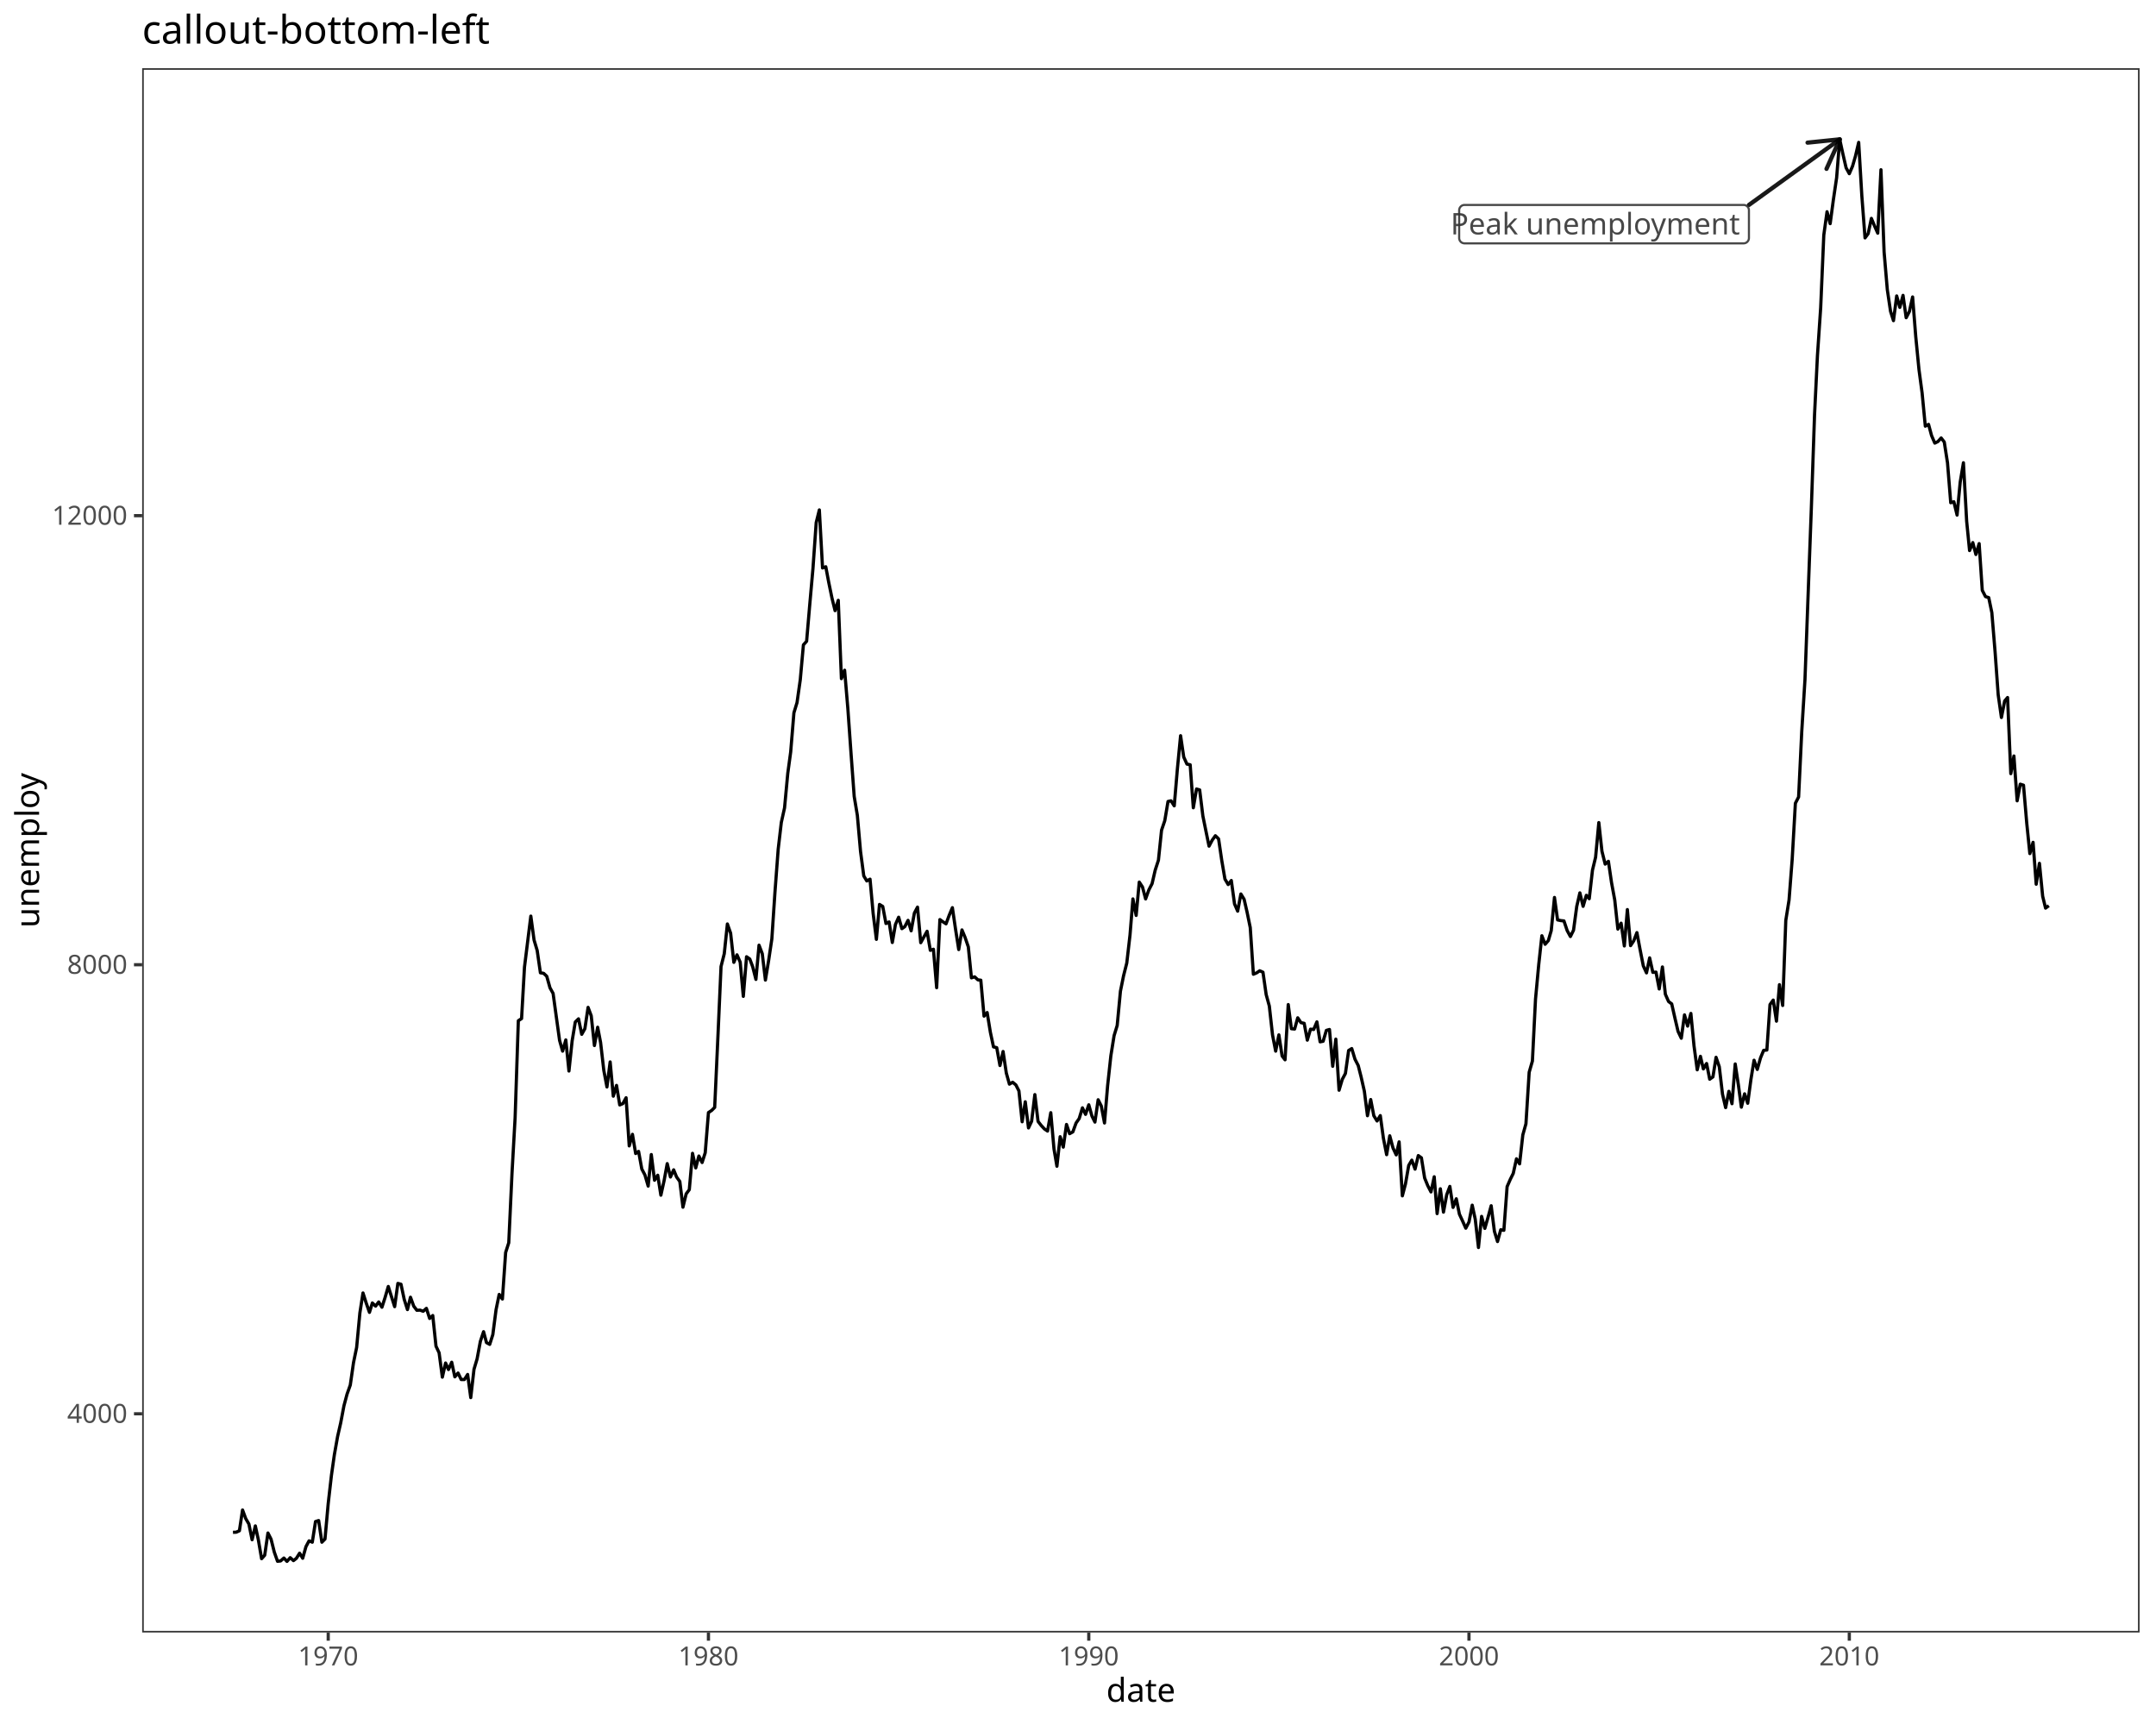
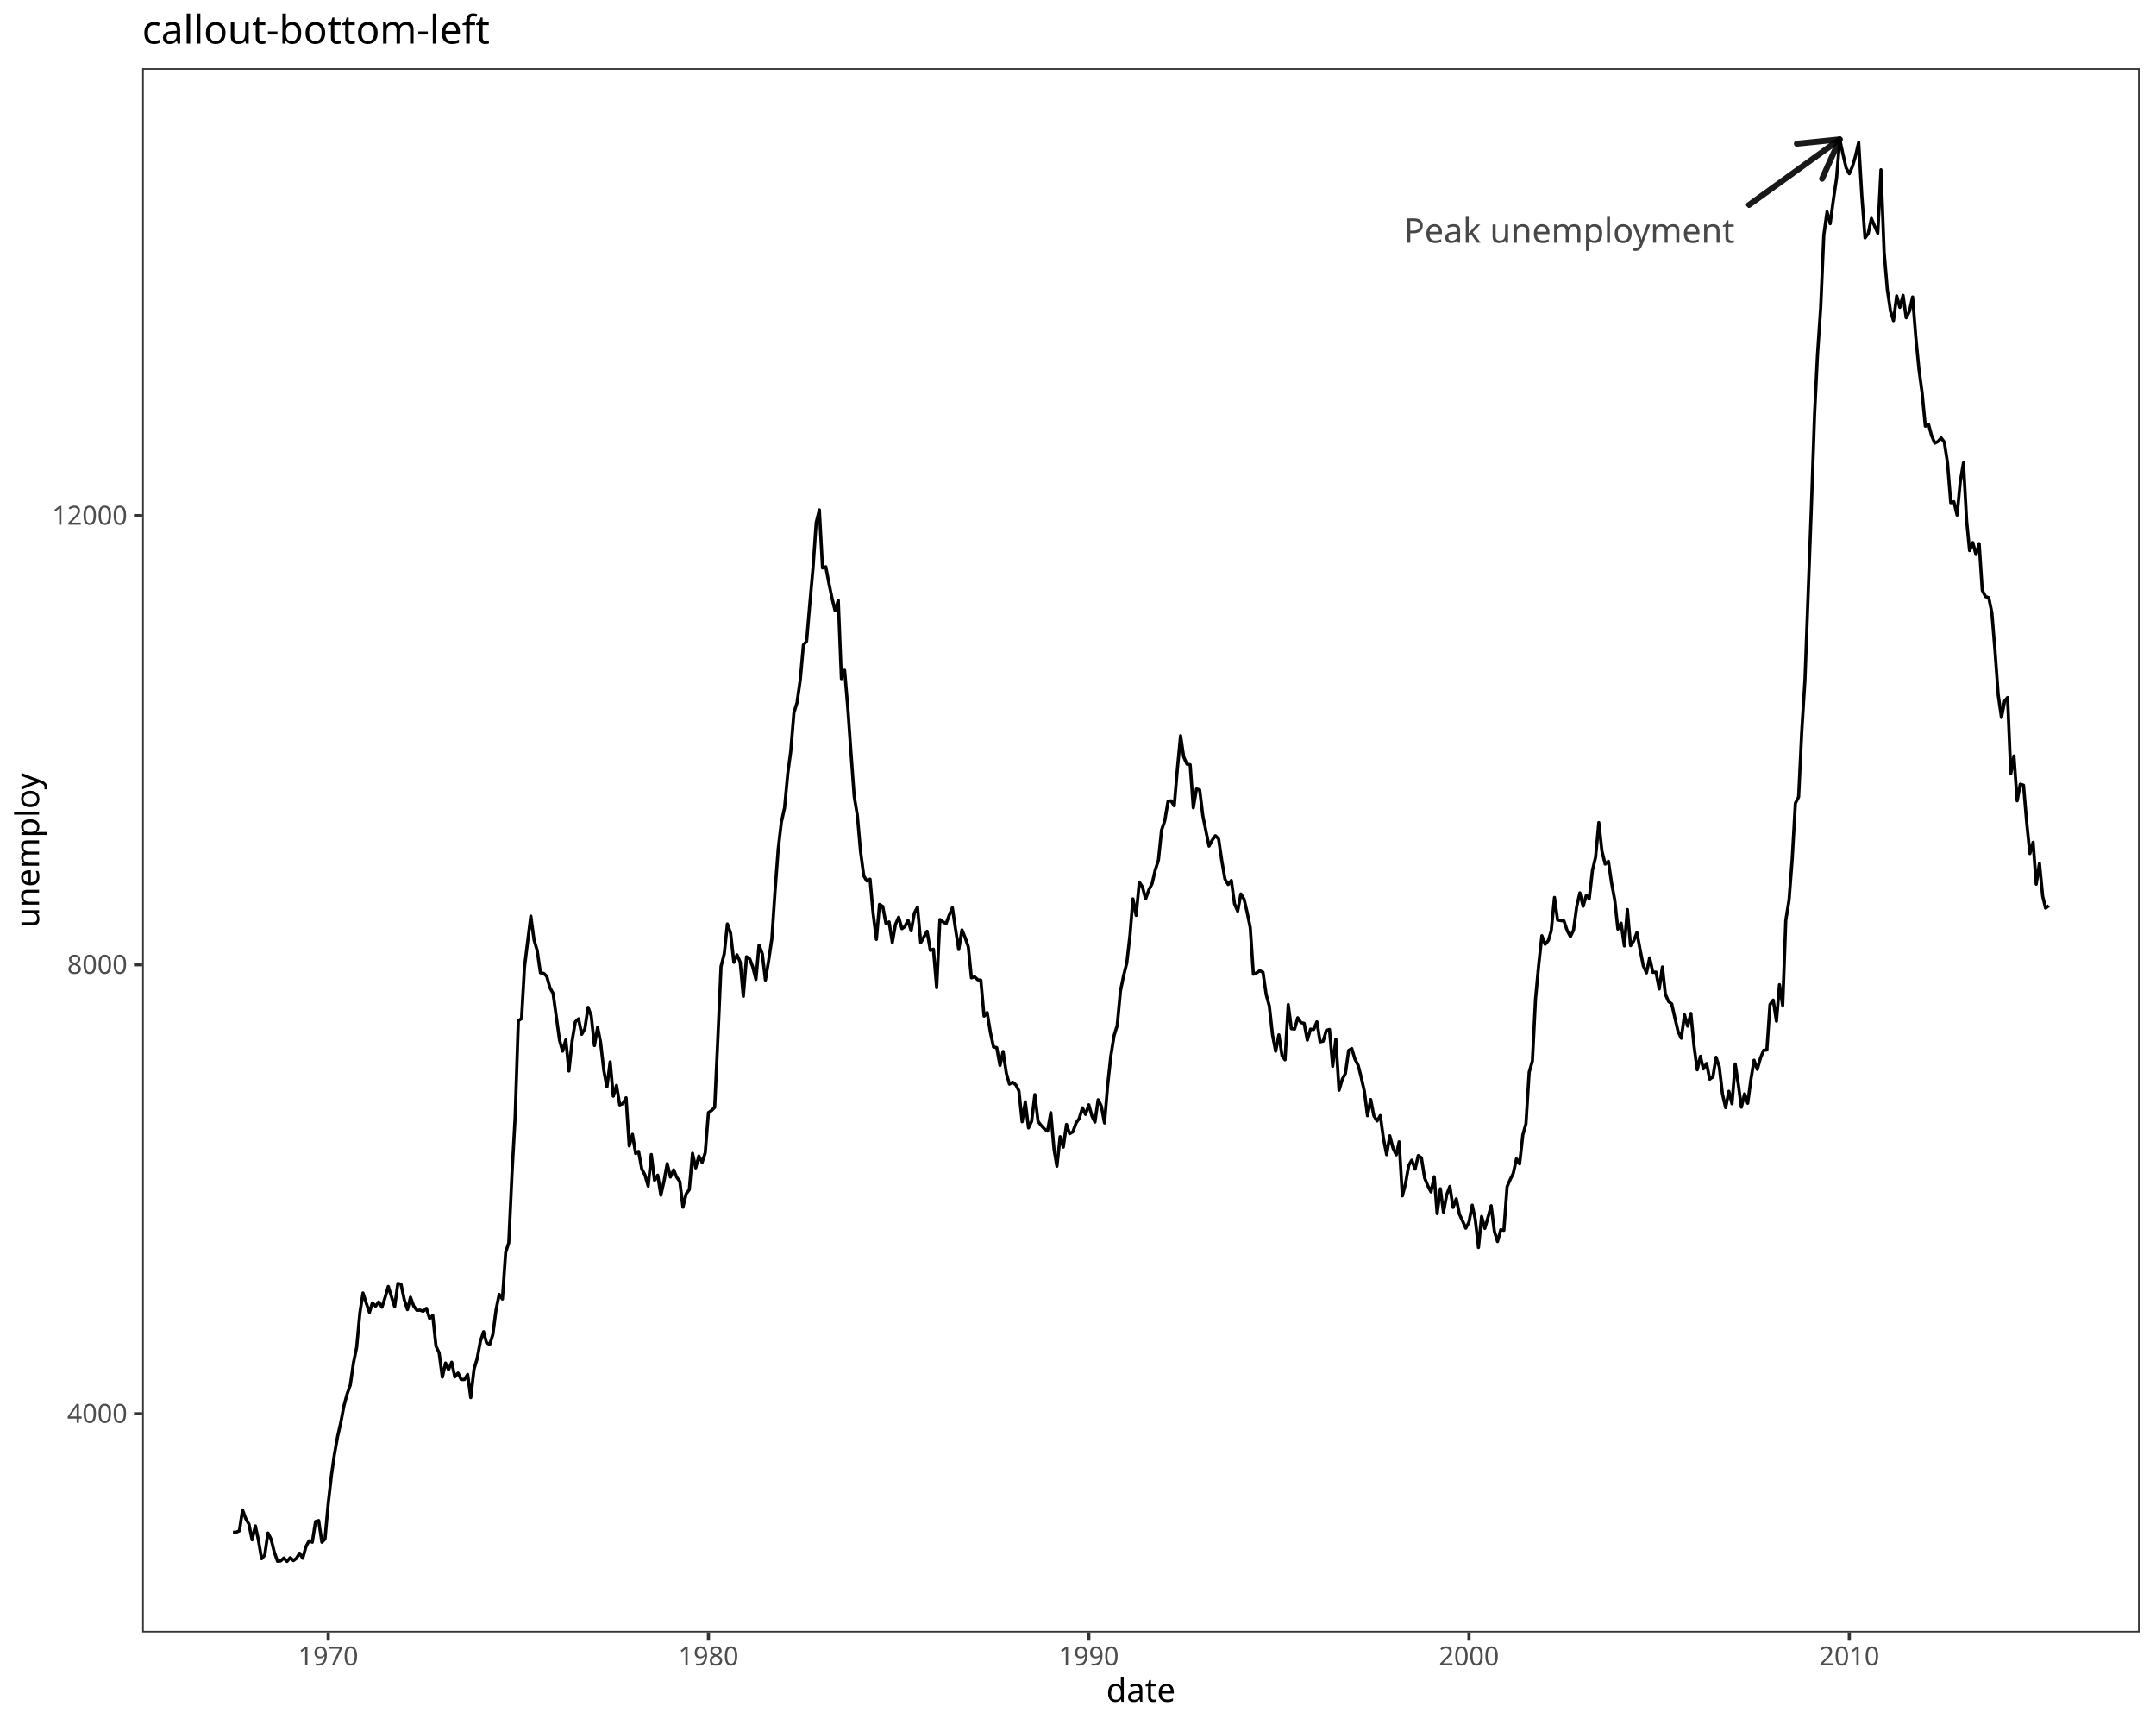
<svg xmlns="http://www.w3.org/2000/svg" class="svglite" data-engine-version="2.0" width="720.00pt" height="576.00pt" viewBox="0 0 720.00 576.00">
  <defs>
    <style type="text/css">
    .svglite line, .svglite polyline, .svglite polygon, .svglite path, .svglite rect, .svglite circle {
      fill: none;
      stroke: #000000;
      stroke-linecap: round;
      stroke-linejoin: round;
      stroke-miterlimit: 10.00;
    }
  </style>
  </defs>
  <rect width="100%" height="100%" style="stroke: none; fill: #FFFFFF;" />
  <defs>
    <clipPath id="cpMC4wMHw3MjAuMDB8MC4wMHw1NzYuMDA=">
      <rect x="0.00" y="0.00" width="720.00" height="576.00" />
    </clipPath>
  </defs>
  <g clip-path="url(#cpMC4wMHw3MjAuMDB8MC4wMHw1NzYuMDA=)">
    <rect x="0.00" y="0.00" width="720.00" height="576.00" style="stroke-width: 1.07; stroke: #FFFFFF; fill: #FFFFFF;" />
  </g>
  <defs>
    <clipPath id="cpNDcuNDh8NzE0LjUyfDIyLjc4fDU0NS4xMQ==">
      <rect x="47.48" y="22.78" width="667.04" height="522.33" />
    </clipPath>
  </defs>
  <g clip-path="url(#cpNDcuNDh8NzE0LjUyfDIyLjc4fDU0NS4xMQ==)">
    <rect x="47.48" y="22.78" width="667.04" height="522.33" style="stroke-width: 1.07; stroke: none; fill: #FFFFFF;" />
    <polyline points="77.80,511.66 78.88,511.62 79.95,511.14 81.00,504.20 82.07,507.09 83.12,508.89 84.19,514.14 85.27,509.52 86.28,514.17 87.36,520.47 88.40,519.31 89.48,511.89 90.52,513.95 91.60,518.26 92.68,521.33 93.72,521.22 94.80,520.25 95.84,521.37 96.92,520.13 98.00,521.11 98.97,520.36 100.05,518.63 101.09,520.32 102.17,516.46 103.21,514.51 104.29,514.96 105.37,508.06 106.41,507.73 107.49,514.96 108.53,513.91 109.61,502.03 110.69,492.58 111.66,485.76 112.74,479.68 113.78,475.11 114.86,469.41 115.90,465.52 116.98,462.48 118.06,454.98 119.10,449.92 120.18,438.41 121.22,431.74 122.30,435.11 123.38,438.22 124.35,435.08 125.43,436.13 126.47,434.74 127.55,436.50 128.59,433.28 129.67,429.57 130.75,433.01 131.79,436.31 132.87,428.55 133.91,428.82 134.99,433.88 136.07,437.29 137.08,433.16 138.16,436.13 139.20,437.51 140.28,437.47 141.32,437.85 142.40,436.88 143.48,440.25 144.52,439.27 145.60,449.51 146.64,451.72 147.72,459.85 148.80,455.13 149.77,457.31 150.85,454.87 151.89,459.74 152.97,458.47 154.01,460.64 155.09,460.64 156.17,458.95 157.21,466.68 158.29,457.23 159.33,453.74 160.41,447.93 161.49,444.67 162.46,448.31 163.54,448.91 164.58,445.65 165.66,437.32 166.70,432.23 167.78,433.76 168.86,418.21 169.90,414.98 170.98,391.85 172.02,373.26 173.10,340.83 174.18,340.12 175.15,322.95 176.23,314.26 177.27,305.90 178.35,313.88 179.39,317.37 180.47,324.83 181.55,325.01 182.59,325.99 183.67,329.85 184.71,331.72 185.79,339.60 186.87,347.39 187.88,350.99 188.95,347.24 190.00,357.63 191.07,347.54 192.12,341.25 193.20,340.20 194.27,345.37 195.32,343.50 196.39,336.37 197.44,339.18 198.51,349.12 199.59,343.01 200.57,348.11 201.64,357.40 202.69,362.95 203.76,354.59 204.81,366.03 205.89,362.43 206.96,368.95 208.01,368.50 209.08,366.55 210.13,382.63 211.21,378.77 212.28,385.18 213.26,384.47 214.33,390.35 215.38,392.34 216.46,396.05 217.50,385.52 218.58,394.10 219.65,392.42 220.70,399.09 221.78,394.22 222.82,388.55 223.90,393.02 224.97,390.62 225.95,393.02 227.03,394.52 228.07,403.10 229.15,398.64 230.19,397.25 231.27,385.11 232.34,389.98 233.39,386.01 234.47,388.18 235.51,384.92 236.59,371.50 237.66,370.79 238.67,369.77 239.75,346.19 240.79,322.73 241.87,318.45 242.91,308.52 243.99,311.59 245.07,321.34 246.11,318.83 247.19,321.27 248.23,332.70 249.31,319.47 250.39,320.22 251.36,322.80 252.44,327.04 253.48,315.61 254.56,318.45 255.61,327.26 256.68,320.78 257.76,313.51 258.80,297.91 259.88,283.55 260.92,274.63 262.00,269.76 263.08,258.21 264.05,251.09 265.13,238.01 266.17,234.60 267.25,226.99 268.30,215.33 269.37,214.13 270.45,201.53 271.49,189.84 272.57,174.51 273.62,170.27 274.69,189.65 275.77,189.24 276.74,194.37 277.82,199.62 278.87,203.90 279.94,200.45 280.99,226.61 282.06,223.80 283.14,236.58 284.19,251.39 285.26,265.94 286.31,272.23 287.38,284.34 288.46,292.48 289.47,294.16 290.55,293.56 291.59,305.03 292.67,313.66 293.71,302.00 294.79,302.67 295.87,308.37 296.91,307.85 297.99,314.71 299.03,308.71 300.11,306.27 301.19,310.09 302.16,309.42 303.24,307.32 304.28,310.81 305.36,304.88 306.40,302.90 307.48,314.78 308.56,312.83 309.60,310.96 310.68,317.33 311.72,316.96 312.80,329.81 313.88,307.06 314.85,307.77 315.93,308.48 316.97,305.67 318.05,303.08 319.09,310.17 320.17,317.07 321.25,310.51 322.29,313.02 323.37,316.17 324.41,326.51 325.49,326.18 326.57,327.19 327.54,327.30 328.62,339.30 329.66,338.10 330.74,344.70 331.78,349.57 332.86,349.83 333.94,355.79 334.98,351.11 336.06,358.30 337.10,362.01 338.18,361.38 339.26,362.28 340.27,364.26 341.35,374.57 342.39,367.90 343.47,376.63 344.51,374.42 345.59,365.50 346.66,374.46 347.71,375.81 348.79,376.97 349.83,377.68 350.91,371.54 351.98,383.64 352.96,389.42 354.04,379.56 355.08,383.04 356.16,375.47 357.20,378.55 358.28,377.95 359.36,374.98 360.40,373.49 361.48,369.92 362.52,372.10 363.60,368.91 364.67,372.70 365.65,374.68 366.73,367.22 367.77,369.29 368.85,374.98 369.89,362.54 370.97,352.57 372.05,345.82 373.09,342.41 374.17,330.98 375.21,325.84 376.29,321.57 377.37,312.19 378.34,300.16 379.42,305.67 380.46,294.54 381.54,296.19 382.58,300.16 383.66,297.16 384.74,295.06 385.78,290.56 386.86,287.23 387.90,277.22 388.98,274.03 390.06,267.62 391.06,267.40 392.14,269.08 393.19,256.75 394.26,245.66 395.31,252.78 396.38,255.14 397.46,255.36 398.51,269.72 399.58,263.46 400.63,263.76 401.70,272.46 402.78,277.78 403.76,282.54 404.83,280.52 405.88,279.06 406.95,280.11 408.00,287.27 409.07,293.53 410.15,295.36 411.20,294.01 412.27,301.81 413.32,304.25 414.39,298.51 415.47,300.27 416.45,304.51 417.52,309.72 418.57,325.31 419.64,324.86 420.69,324.15 421.77,324.64 422.84,332.10 423.89,335.92 424.96,345.56 426.01,350.99 427.08,345.56 428.16,352.60 429.14,353.88 430.21,335.44 431.26,343.50 432.34,343.61 433.38,339.86 434.46,341.47 435.53,341.70 436.58,347.32 437.65,343.65 438.70,343.76 439.78,341.21 440.85,347.88 441.86,347.69 442.94,344.06 443.98,343.76 445.06,356.05 446.10,346.98 447.18,364.04 448.26,360.40 449.30,358.45 450.38,350.77 451.42,350.13 452.50,353.69 453.58,355.79 454.55,359.61 455.63,364.38 456.67,372.55 457.75,367.15 458.79,372.55 459.87,374.31 460.95,372.51 461.99,380.08 463.07,385.56 464.11,379.26 465.19,383.31 466.27,385.63 467.24,381.28 468.32,399.31 469.36,395.34 470.44,389.15 471.48,387.39 472.56,390.39 473.64,385.86 474.68,386.61 475.76,393.35 476.80,395.90 477.88,398.00 478.96,392.94 479.93,405.24 481.01,396.95 482.05,404.75 483.13,398.94 484.18,396.16 485.25,403.17 486.33,400.29 487.37,405.42 488.45,407.75 489.50,410.11 490.57,408.05 491.65,402.42 492.66,407.11 493.74,416.56 494.78,406.17 495.86,410.18 496.90,406.59 497.98,402.61 499.06,411.16 500.10,414.57 501.18,410.63 502.22,410.82 503.30,396.24 504.38,393.77 505.35,391.82 506.43,386.94 507.47,388.63 508.55,378.96 509.59,375.25 510.67,358.04 511.75,354.29 512.79,333.60 513.87,322.02 514.91,312.46 515.99,315.31 517.07,314.07 518.04,310.73 519.12,299.67 520.16,307.17 521.24,307.40 522.28,307.51 523.36,310.73 524.44,312.72 525.48,310.62 526.56,302.64 527.60,298.14 528.68,302.64 529.76,298.96 530.73,300.09 531.81,290.56 532.85,286.25 533.93,274.67 534.97,284.23 536.05,288.54 537.13,287.60 538.17,294.69 539.25,300.54 540.29,310.24 541.37,308.26 542.45,315.87 543.46,303.72 544.53,315.76 545.58,314.18 546.65,311.41 547.70,317.03 548.78,322.50 549.85,324.86 550.90,319.84 551.97,324.68 553.02,324.60 554.10,330.23 555.17,322.88 556.15,331.99 557.22,334.42 558.27,335.21 559.35,339.97 560.39,344.40 561.47,346.68 562.54,338.88 563.59,342.63 564.67,338.40 565.71,349.16 566.79,357.22 567.86,352.72 568.84,356.92 569.92,355.12 570.96,360.36 572.04,359.58 573.08,353.05 574.16,356.20 575.23,365.35 576.28,369.85 577.36,364.41 578.40,368.54 579.48,355.27 580.55,362.35 581.53,369.70 582.61,365.24 583.65,368.39 584.73,360.40 585.77,354.03 586.85,357.10 587.93,353.24 588.97,350.73 590.05,350.62 591.09,335.44 592.17,333.94 593.25,340.98 594.25,328.80 595.33,335.74 596.37,307.32 597.45,300.57 598.50,287.00 599.57,268.22 600.65,266.12 601.69,244.38 602.77,226.99 603.81,198.95 604.89,170.01 605.97,138.52 606.94,118.73 608.02,102.72 609.06,78.50 610.14,70.70 611.19,74.68 612.26,66.69 613.34,59.38 614.38,46.53 615.46,51.51 616.51,56.05 617.58,58.00 618.66,55.49 619.63,52.15 620.71,47.54 621.76,65.38 622.83,79.44 623.88,78.01 624.95,72.92 626.03,75.50 627.08,77.86 628.15,56.68 629.20,84.16 630.27,96.72 631.35,103.96 632.33,107.07 633.40,98.82 634.45,102.64 635.52,98.63 636.57,106.09 637.64,104.03 638.72,99.16 639.77,112.43 640.84,123.37 641.89,131.21 642.96,142.30 644.04,141.70 645.05,145.45 646.13,147.96 647.17,147.44 648.25,146.24 649.29,147.59 650.37,154.52 651.45,167.87 652.49,167.53 653.57,171.99 654.61,161.01 655.69,154.52 656.77,174.06 657.74,183.84 658.82,181.18 659.86,185.15 660.94,181.52 661.98,197.11 663.06,199.21 664.14,199.55 665.18,204.57 666.26,217.65 667.30,232.01 668.38,239.58 669.46,234.07 670.43,232.91 671.51,258.33 672.55,252.44 673.63,267.40 674.67,261.85 675.75,262.19 676.83,274.82 677.87,285.02 678.95,281.27 679.99,295.25 681.07,288.28 682.15,299.26 683.12,303.23 684.20,302.41 " style="stroke-width: 1.07; stroke-linecap: butt;" />
-     <line x1="584.06" y1="68.43" x2="614.38" y2="46.53" style="stroke-width: 1.42; stroke: #000000; stroke-opacity: 0.90;" />
-     <polyline points="609.97,56.38 614.38,46.53 603.64,47.63 " style="stroke-width: 1.42; stroke: #000000; stroke-opacity: 0.90;" />
-     <polygon points="489.08,81.26 582.27,81.26 582.20,81.26 582.49,81.25 582.77,81.19 583.04,81.09 583.29,80.94 583.51,80.76 583.70,80.54 583.86,80.30 583.97,80.03 584.04,79.75 584.06,79.47 584.06,79.47 584.06,70.22 584.06,70.22 584.04,69.94 583.97,69.66 583.86,69.39 583.70,69.15 583.51,68.93 583.29,68.75 583.04,68.60 582.77,68.50 582.49,68.44 582.27,68.43 489.08,68.43 489.29,68.44 489.01,68.43 488.72,68.47 488.44,68.55 488.18,68.67 487.94,68.84 487.74,69.04 487.56,69.27 487.43,69.52 487.34,69.79 487.29,70.08 487.29,70.22 487.29,79.47 487.29,79.32 487.29,79.61 487.34,79.90 487.43,80.17 487.56,80.43 487.74,80.66 487.94,80.86 488.18,81.02 488.44,81.14 488.72,81.22 489.01,81.26 " style="stroke-width: 0.71; stroke: #333333; stroke-opacity: 0.90; fill: #FFFFFF; fill-opacity: 0.90;" />
-     <text x="581.08" y="78.27" text-anchor="end" style="font-size: 9.96px; fill: #333333; fill-opacity: 0.90; font-family: sans;" textLength="90.80px" lengthAdjust="spacingAndGlyphs">Peak unemployment</text>
+     <line x1="584.06" y1="68.43" x2="614.38" y2="46.53" style="stroke-width: 1.98; stroke: #000000; stroke-opacity: 0.90;" />
+     <polyline points="608.49,59.67 614.38,46.53 600.06,47.99 " style="stroke-width: 1.98; stroke: #000000; stroke-opacity: 0.90;" />
+     <polygon points="472.78,85.82 582.02,85.82 581.93,85.82 582.26,85.81 582.59,85.74 582.89,85.63 583.18,85.46 583.43,85.25 583.65,85.01 583.83,84.73 583.96,84.42 584.04,84.10 584.06,83.78 584.06,83.78 584.06,70.48 584.06,70.48 584.04,70.15 583.96,69.83 583.83,69.53 583.65,69.25 583.43,69.00 583.18,68.79 582.89,68.63 582.59,68.51 582.26,68.45 582.02,68.43 472.78,68.43 473.02,68.45 472.70,68.43 472.37,68.47 472.05,68.56 471.75,68.71 471.48,68.89 471.24,69.12 471.05,69.38 470.89,69.68 470.79,69.99 470.74,70.32 470.73,70.48 470.73,83.78 470.74,83.61 470.74,83.94 470.79,84.27 470.89,84.58 471.05,84.87 471.24,85.13 471.48,85.36 471.75,85.55 472.05,85.69 472.37,85.78 472.70,85.82 " style="stroke-width: 1.42; stroke: none; fill: #FFFFFF; fill-opacity: 0.90;" />
+     <text x="579.28" y="81.04" text-anchor="end" style="font-size: 11.38px; fill: #333333; fill-opacity: 0.90; font-family: sans;" textLength="103.78px" lengthAdjust="spacingAndGlyphs">Peak unemployment</text>
    <rect x="47.48" y="22.78" width="667.04" height="522.33" style="stroke-width: 1.07; stroke: #333333;" />
  </g>
  <g clip-path="url(#cpMC4wMHw3MjAuMDB8MC4wMHw1NzYuMDA=)">
    <text x="42.55" y="475.10" text-anchor="end" style="font-size: 8.80px; fill: #4D4D4D; font-family: sans;" textLength="19.58px" lengthAdjust="spacingAndGlyphs">4000</text>
    <text x="42.55" y="325.16" text-anchor="end" style="font-size: 8.80px; fill: #4D4D4D; font-family: sans;" textLength="19.58px" lengthAdjust="spacingAndGlyphs">8000</text>
    <text x="42.55" y="175.21" text-anchor="end" style="font-size: 8.80px; fill: #4D4D4D; font-family: sans;" textLength="24.47px" lengthAdjust="spacingAndGlyphs">12000</text>
    <polyline points="44.74,472.08 47.48,472.08 " style="stroke-width: 1.07; stroke: #333333; stroke-linecap: butt;" />
    <polyline points="44.74,322.13 47.48,322.13 " style="stroke-width: 1.07; stroke: #333333; stroke-linecap: butt;" />
    <polyline points="44.74,172.18 47.48,172.18 " style="stroke-width: 1.07; stroke: #333333; stroke-linecap: butt;" />
    <polyline points="109.61,547.85 109.61,545.11 " style="stroke-width: 1.07; stroke: #333333; stroke-linecap: butt;" />
    <polyline points="236.59,547.85 236.59,545.11 " style="stroke-width: 1.07; stroke: #333333; stroke-linecap: butt;" />
    <polyline points="363.60,547.85 363.60,545.11 " style="stroke-width: 1.07; stroke: #333333; stroke-linecap: butt;" />
    <polyline points="490.57,547.85 490.57,545.11 " style="stroke-width: 1.07; stroke: #333333; stroke-linecap: butt;" />
    <polyline points="617.58,547.85 617.58,545.11 " style="stroke-width: 1.07; stroke: #333333; stroke-linecap: butt;" />
    <text x="109.61" y="556.10" text-anchor="middle" style="font-size: 8.80px; fill: #4D4D4D; font-family: sans;" textLength="19.58px" lengthAdjust="spacingAndGlyphs">1970</text>
    <text x="236.59" y="556.10" text-anchor="middle" style="font-size: 8.80px; fill: #4D4D4D; font-family: sans;" textLength="19.58px" lengthAdjust="spacingAndGlyphs">1980</text>
    <text x="363.60" y="556.10" text-anchor="middle" style="font-size: 8.80px; fill: #4D4D4D; font-family: sans;" textLength="19.58px" lengthAdjust="spacingAndGlyphs">1990</text>
    <text x="490.57" y="556.10" text-anchor="middle" style="font-size: 8.80px; fill: #4D4D4D; font-family: sans;" textLength="19.58px" lengthAdjust="spacingAndGlyphs">2000</text>
    <text x="617.58" y="556.10" text-anchor="middle" style="font-size: 8.80px; fill: #4D4D4D; font-family: sans;" textLength="19.58px" lengthAdjust="spacingAndGlyphs">2010</text>
    <text x="381.00" y="568.24" text-anchor="middle" style="font-size: 11.00px; font-family: sans;" textLength="21.41px" lengthAdjust="spacingAndGlyphs">date</text>
    <text transform="translate(13.05,283.95) rotate(-90)" text-anchor="middle" style="font-size: 11.00px; font-family: sans;" textLength="47.70px" lengthAdjust="spacingAndGlyphs">unemploy</text>
    <text x="47.48" y="14.56" style="font-size: 13.20px; font-family: sans;" textLength="104.92px" lengthAdjust="spacingAndGlyphs">callout-bottom-left</text>
  </g>
</svg>
